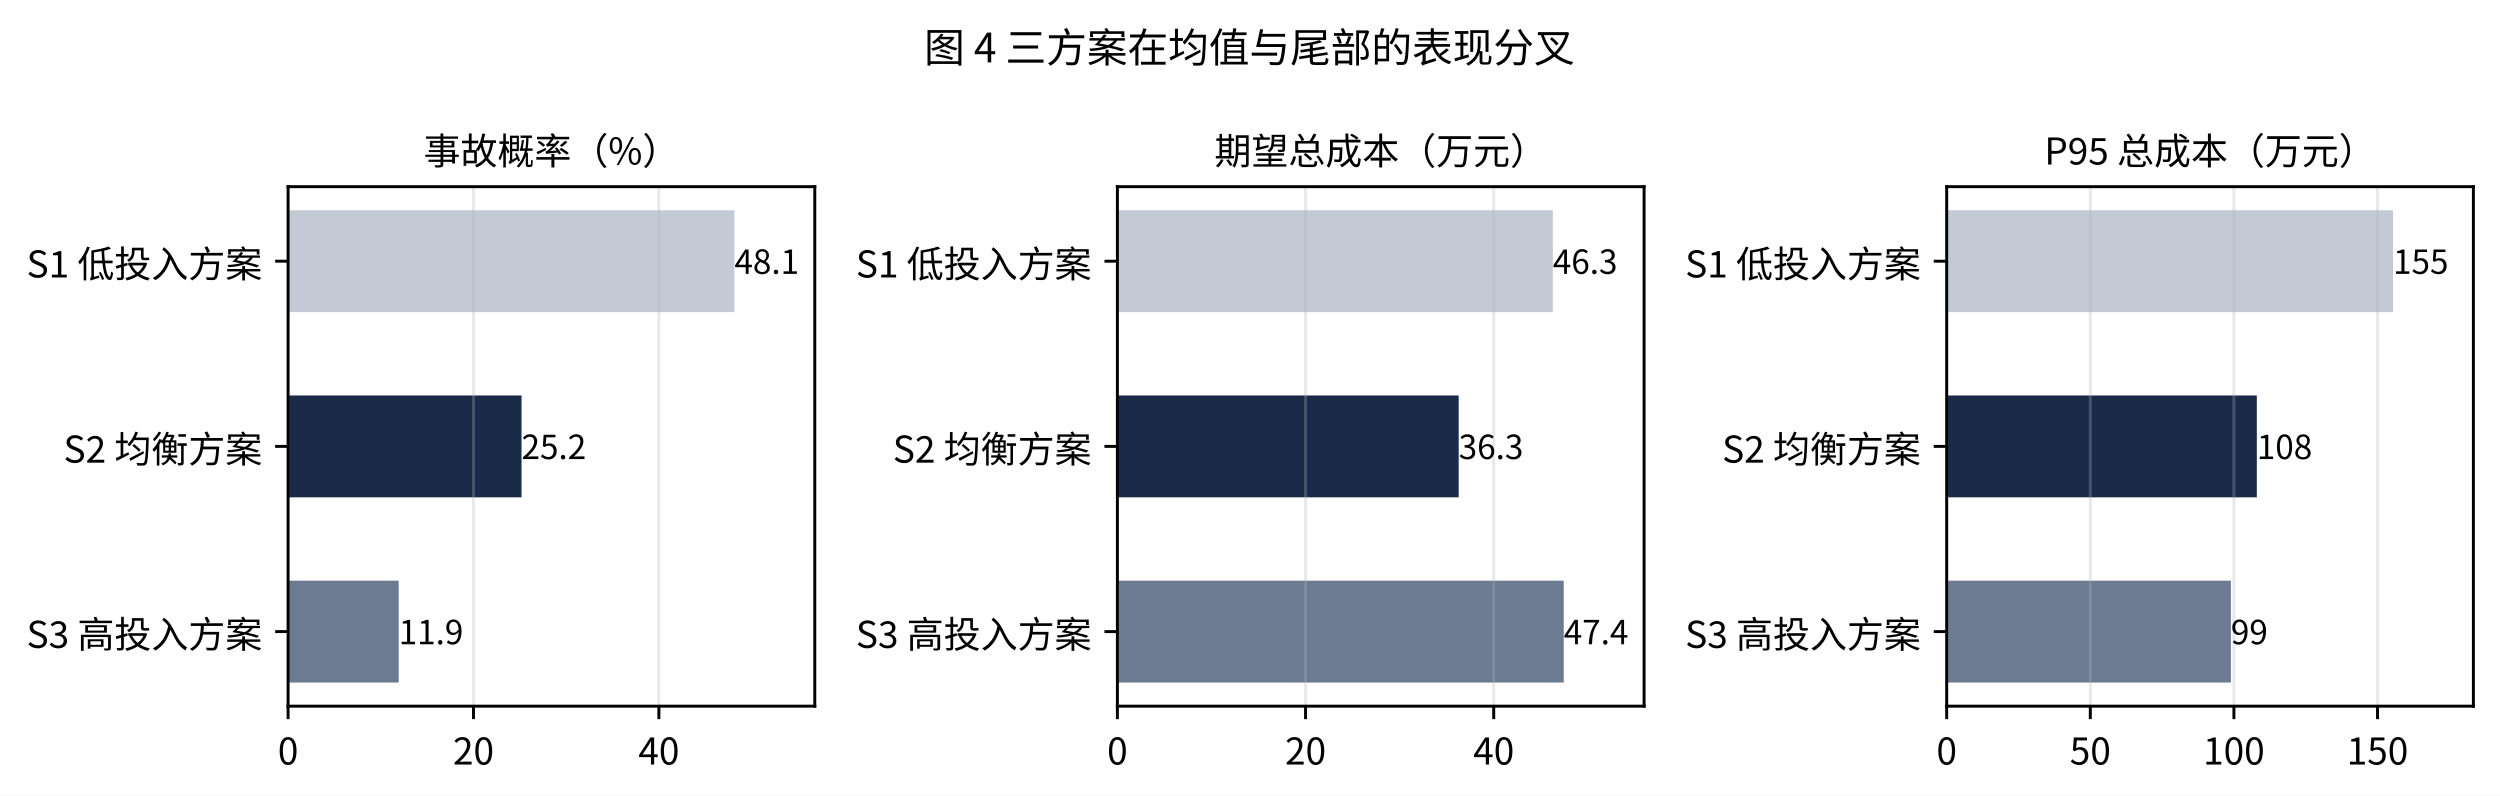
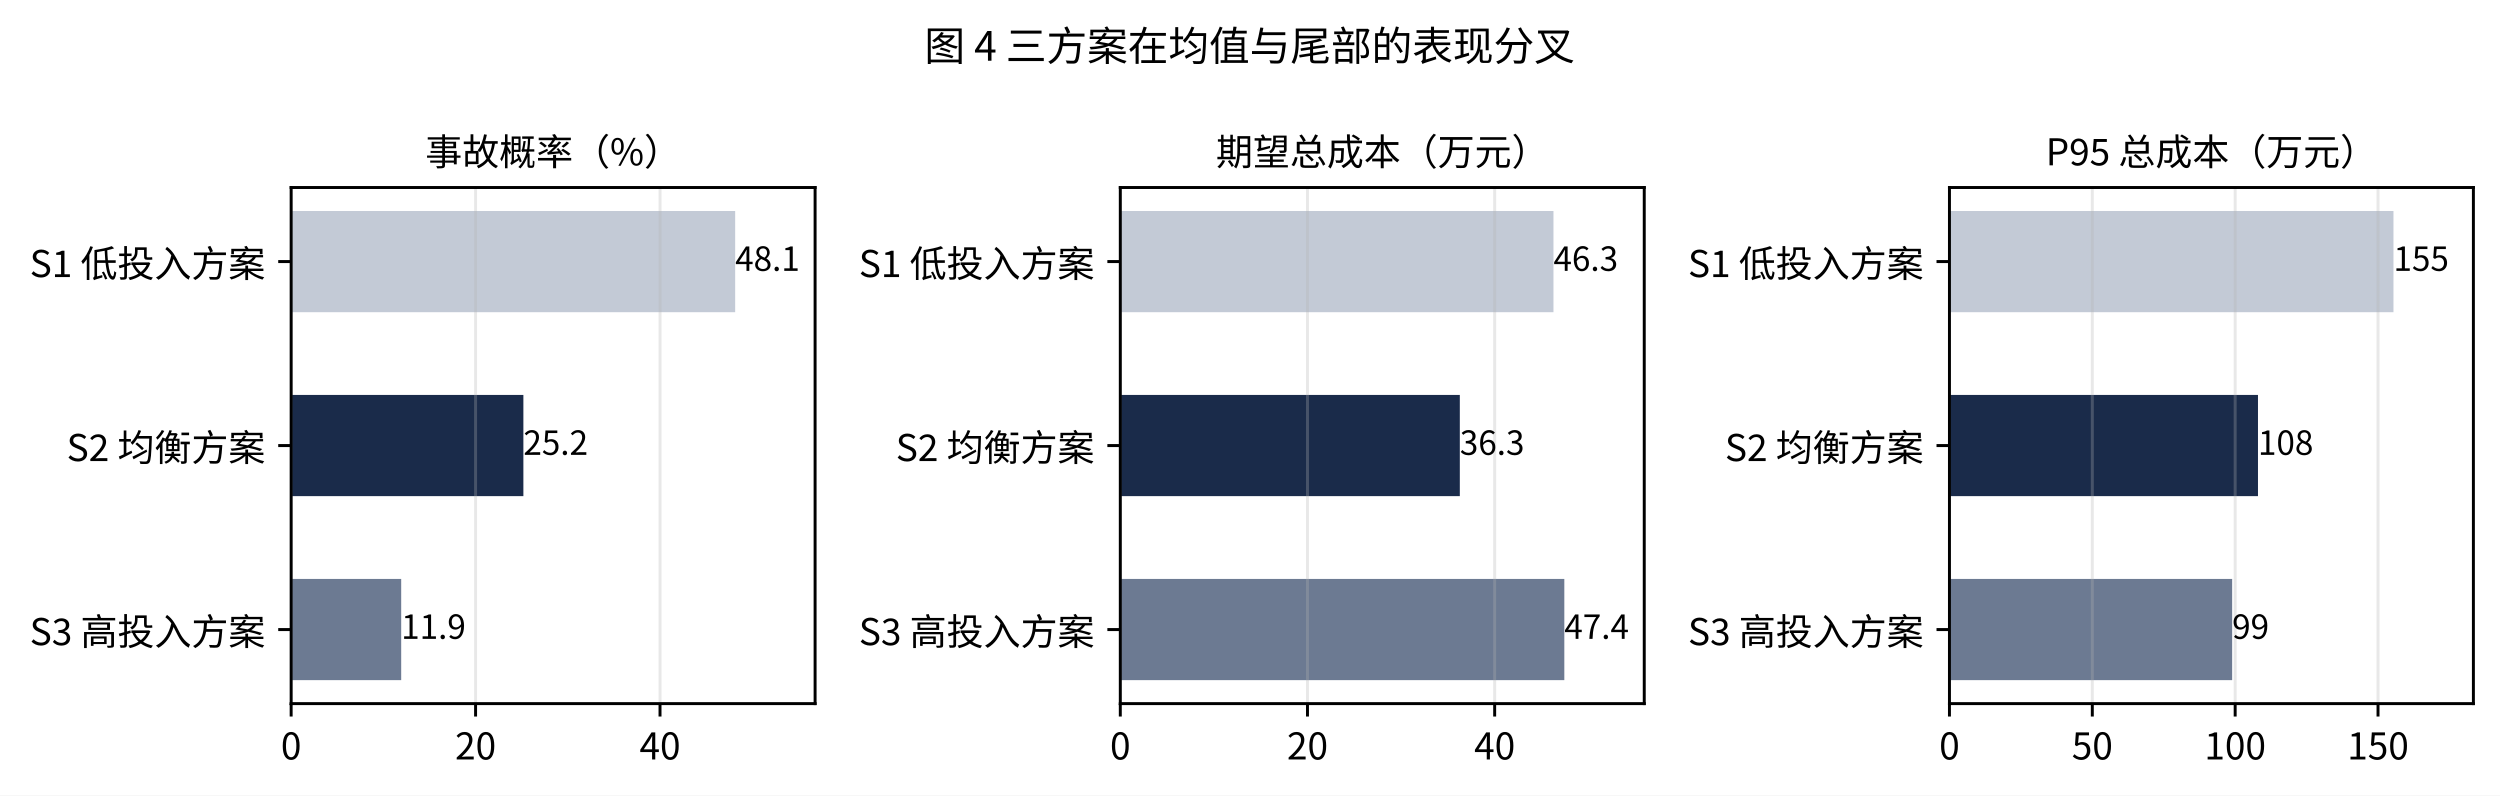
- <svg xmlns="http://www.w3.org/2000/svg" xmlns:xlink="http://www.w3.org/1999/xlink" width="676.47pt" height="215.28pt" viewBox="0 0 676.47 215.28" version="1.1">
+ <svg xmlns="http://www.w3.org/2000/svg" xmlns:xlink="http://www.w3.org/1999/xlink" width="676.595pt" height="215.28pt" viewBox="0 0 676.595 215.28" version="1.1">
  <defs>
    <style type="text/css">*{stroke-linejoin: round; stroke-linecap: butt}</style>
  </defs>
  <g id="figure_1">
    <g id="patch_1">
-       <path d="M 0 215.28  L 676.47 215.28  L 676.47 0  L 0 0  z " style="fill: #ffffff" />
+       <path d="M -0 215.28  L 676.595 215.28  L 676.595 0  L -0 0  z " style="fill: #ffffff" />
    </g>
    <g id="axes_1">
      <g id="patch_2">
-         <path d="M 77.95 191.08  L 220.47 191.08  L 220.47 50.513  L 77.95 50.513  z " style="fill: #ffffff" />
+         <path d="M 78.795 190.426  L 220.595 190.426  L 220.595 50.748  L 78.795 50.748  z " style="fill: #ffffff" />
      </g>
      <g id="patch_3">
-         <path d="M 77.95 56.902  L 198.73 56.902  L 198.73 84.464  L 77.95 84.464  z " clip-path="url(#pe12769db1a)" style="fill: #c3cad6" />
+         <path d="M 78.795 57.097  L 198.965 57.097  L 198.965 84.485  L 78.795 84.485  z " clip-path="url(#p2714776e01)" style="fill: #c3cad6" />
      </g>
      <g id="patch_4">
-         <path d="M 77.95 107.015  L 141.12 107.015  L 141.12 134.577  L 77.95 134.577  z " clip-path="url(#pe12769db1a)" style="fill: #1a2b4a" />
+         <path d="M 78.795 106.893  L 141.646 106.893  L 141.646 134.281  L 78.795 134.281  z " clip-path="url(#p2714776e01)" style="fill: #1a2b4a" />
      </g>
      <g id="patch_5">
-         <path d="M 77.95 157.128  L 107.884 157.128  L 107.884 184.691  L 77.95 184.691  z " clip-path="url(#pe12769db1a)" style="fill: #6c7a92" />
+         <path d="M 78.795 156.689  L 108.578 156.689  L 108.578 184.077  L 78.795 184.077  z " clip-path="url(#p2714776e01)" style="fill: #6c7a92" />
      </g>
      <g id="matplotlib.axis_1">
        <g id="xtick_1">
          <g id="line2d_1">
-             <path d="M 77.95 191.08  L 77.95 50.513  " clip-path="url(#pe12769db1a)" style="fill: none; stroke: #b0b0b0; stroke-opacity: 0.3; stroke-width: 0.8; stroke-linecap: square" />
+             <path d="M 78.795 190.426  L 78.795 50.748  " clip-path="url(#p2714776e01)" style="fill: none; stroke: #b0b0b0; stroke-opacity: 0.3; stroke-width: 0.8; stroke-linecap: square" />
          </g>
          <g id="line2d_2">
            <defs>
-               <path id="m2f2efdfce4" d="M 0 0  L 0 3.5  " style="stroke: #000000; stroke-width: 0.8" />
+               <path id="m52ca1ed276" d="M 0 0  L 0 3.5  " style="stroke: #000000; stroke-width: 0.8" />
            </defs>
            <g>
-               <use xlink:href="#m2f2efdfce4" x="77.95" y="191.08" style="stroke: #000000; stroke-width: 0.8" />
+               <use xlink:href="#m52ca1ed276" x="78.795" y="190.426" style="stroke: #000000; stroke-width: 0.8" />
            </g>
          </g>
          <g id="text_1">
-             <text style="font-size: 10px; font-family: 'Noto Sans CJK SC', 'PingFang SC', 'Microsoft YaHei', 'DejaVu Sans', sans-serif; text-anchor: middle" x="77.95" y="206.88" transform="rotate(-0 77.95 206.88)">0</text>
+             <text style="font-size: 10px; font-family: 'Noto Sans CJK SC', 'PingFang SC', 'Microsoft YaHei', 'DejaVu Sans', sans-serif; text-anchor: middle" x="78.795" y="205.546" transform="rotate(-0 78.79531 205.5458)">0</text>
          </g>
        </g>
        <g id="xtick_2">
          <g id="line2d_3">
-             <path d="M 128.118 191.08  L 128.118 50.513  " clip-path="url(#pe12769db1a)" style="fill: none; stroke: #b0b0b0; stroke-opacity: 0.3; stroke-width: 0.8; stroke-linecap: square" />
+             <path d="M 128.71 190.426  L 128.71 50.748  " clip-path="url(#p2714776e01)" style="fill: none; stroke: #b0b0b0; stroke-opacity: 0.3; stroke-width: 0.8; stroke-linecap: square" />
          </g>
          <g id="line2d_4">
            <g>
-               <use xlink:href="#m2f2efdfce4" x="128.118" y="191.08" style="stroke: #000000; stroke-width: 0.8" />
+               <use xlink:href="#m52ca1ed276" x="128.71" y="190.426" style="stroke: #000000; stroke-width: 0.8" />
            </g>
          </g>
          <g id="text_2">
-             <text style="font-size: 10px; font-family: 'Noto Sans CJK SC', 'PingFang SC', 'Microsoft YaHei', 'DejaVu Sans', sans-serif; text-anchor: middle" x="128.118" y="206.88" transform="rotate(-0 128.1181 206.88)">20</text>
+             <text style="font-size: 10px; font-family: 'Noto Sans CJK SC', 'PingFang SC', 'Microsoft YaHei', 'DejaVu Sans', sans-serif; text-anchor: middle" x="128.71" y="205.546" transform="rotate(-0 128.71 205.5458)">20</text>
          </g>
        </g>
        <g id="xtick_3">
          <g id="line2d_5">
-             <path d="M 178.286 191.08  L 178.286 50.513  " clip-path="url(#pe12769db1a)" style="fill: none; stroke: #b0b0b0; stroke-opacity: 0.3; stroke-width: 0.8; stroke-linecap: square" />
+             <path d="M 178.625 190.426  L 178.625 50.748  " clip-path="url(#p2714776e01)" style="fill: none; stroke: #b0b0b0; stroke-opacity: 0.3; stroke-width: 0.8; stroke-linecap: square" />
          </g>
          <g id="line2d_6">
            <g>
-               <use xlink:href="#m2f2efdfce4" x="178.286" y="191.08" style="stroke: #000000; stroke-width: 0.8" />
+               <use xlink:href="#m52ca1ed276" x="178.625" y="190.426" style="stroke: #000000; stroke-width: 0.8" />
            </g>
          </g>
          <g id="text_3">
-             <text style="font-size: 10px; font-family: 'Noto Sans CJK SC', 'PingFang SC', 'Microsoft YaHei', 'DejaVu Sans', sans-serif; text-anchor: middle" x="178.286" y="206.88" transform="rotate(-0 178.2862 206.88)">40</text>
+             <text style="font-size: 10px; font-family: 'Noto Sans CJK SC', 'PingFang SC', 'Microsoft YaHei', 'DejaVu Sans', sans-serif; text-anchor: middle" x="178.625" y="205.546" transform="rotate(-0 178.6246 205.5458)">40</text>
          </g>
        </g>
      </g>
      <g id="matplotlib.axis_2">
        <g id="ytick_1">
          <g id="line2d_7">
            <defs>
-               <path id="me424859d5b" d="M 0 0  L -3.5 0  " style="stroke: #000000; stroke-width: 0.8" />
+               <path id="m427baf1685" d="M 0 0  L -3.5 0  " style="stroke: #000000; stroke-width: 0.8" />
            </defs>
            <g>
-               <use xlink:href="#me424859d5b" x="77.95" y="70.683" style="stroke: #000000; stroke-width: 0.8" />
+               <use xlink:href="#m427baf1685" x="78.795" y="70.791" style="stroke: #000000; stroke-width: 0.8" />
            </g>
          </g>
          <g id="text_4">
-             <text style="font-size: 10px; font-family: 'Noto Sans CJK SC', 'PingFang SC', 'Microsoft YaHei', 'DejaVu Sans', sans-serif; text-anchor: end" x="70.95" y="75.083" transform="rotate(-0 70.95 75.08306)">S1 低投入方案</text>
+             <text style="font-size: 10px; font-family: 'Noto Sans CJK SC', 'PingFang SC', 'Microsoft YaHei', 'DejaVu Sans', sans-serif; text-anchor: end" x="71.795" y="74.992" transform="rotate(-0 71.79531 74.9922)">S1 低投入方案</text>
          </g>
        </g>
        <g id="ytick_2">
          <g id="line2d_8">
            <g>
-               <use xlink:href="#me424859d5b" x="77.95" y="120.796" style="stroke: #000000; stroke-width: 0.8" />
+               <use xlink:href="#m427baf1685" x="78.795" y="120.587" style="stroke: #000000; stroke-width: 0.8" />
            </g>
          </g>
          <g id="text_5">
-             <text style="font-size: 10px; font-family: 'Noto Sans CJK SC', 'PingFang SC', 'Microsoft YaHei', 'DejaVu Sans', sans-serif; text-anchor: end" x="70.95" y="125.196" transform="rotate(-0 70.95 125.1963)">S2 均衡方案</text>
+             <text style="font-size: 10px; font-family: 'Noto Sans CJK SC', 'PingFang SC', 'Microsoft YaHei', 'DejaVu Sans', sans-serif; text-anchor: end" x="71.795" y="124.788" transform="rotate(-0 71.79531 124.7883)">S2 均衡方案</text>
          </g>
        </g>
        <g id="ytick_3">
          <g id="line2d_9">
            <g>
-               <use xlink:href="#me424859d5b" x="77.95" y="170.909" style="stroke: #000000; stroke-width: 0.8" />
+               <use xlink:href="#m427baf1685" x="78.795" y="170.383" style="stroke: #000000; stroke-width: 0.8" />
            </g>
          </g>
          <g id="text_6">
-             <text style="font-size: 10px; font-family: 'Noto Sans CJK SC', 'PingFang SC', 'Microsoft YaHei', 'DejaVu Sans', sans-serif; text-anchor: end" x="70.95" y="175.309" transform="rotate(-0 70.95 175.3094)">S3 高投入方案</text>
+             <text style="font-size: 10px; font-family: 'Noto Sans CJK SC', 'PingFang SC', 'Microsoft YaHei', 'DejaVu Sans', sans-serif; text-anchor: end" x="71.795" y="174.604" transform="rotate(-0 71.79531 174.6039)">S3 高投入方案</text>
          </g>
        </g>
      </g>
      <g id="patch_6">
-         <path d="M 77.95 191.08  L 77.95 50.513  " style="fill: none; stroke: #000000; stroke-width: 0.8; stroke-linejoin: miter; stroke-linecap: square" />
+         <path d="M 78.795 190.426  L 78.795 50.748  " style="fill: none; stroke: #000000; stroke-width: 0.8; stroke-linejoin: miter; stroke-linecap: square" />
      </g>
      <g id="patch_7">
-         <path d="M 220.47 191.08  L 220.47 50.513  " style="fill: none; stroke: #000000; stroke-width: 0.8; stroke-linejoin: miter; stroke-linecap: square" />
+         <path d="M 220.595 190.426  L 220.595 50.748  " style="fill: none; stroke: #000000; stroke-width: 0.8; stroke-linejoin: miter; stroke-linecap: square" />
      </g>
      <g id="patch_8">
-         <path d="M 77.95 191.08  L 220.47 191.08  " style="fill: none; stroke: #000000; stroke-width: 0.8; stroke-linejoin: miter; stroke-linecap: square" />
+         <path d="M 78.795 190.426  L 220.595 190.426  " style="fill: none; stroke: #000000; stroke-width: 0.8; stroke-linejoin: miter; stroke-linecap: square" />
      </g>
      <g id="patch_9">
-         <path d="M 77.95 50.513  L 220.47 50.513  " style="fill: none; stroke: #000000; stroke-width: 0.8; stroke-linejoin: miter; stroke-linecap: square" />
+         <path d="M 78.795 50.748  L 220.595 50.748  " style="fill: none; stroke: #000000; stroke-width: 0.8; stroke-linejoin: miter; stroke-linecap: square" />
      </g>
      <g id="text_7">
-         <text style="font-size: 9px; font-family: 'Noto Sans CJK SC', 'PingFang SC', 'Microsoft YaHei', 'DejaVu Sans', sans-serif; text-anchor: start" x="198.73" y="74.103" transform="rotate(-0 198.7297 74.10306)"> 48.1</text>
+         <text style="font-size: 9px; font-family: 'Noto Sans CJK SC', 'PingFang SC', 'Microsoft YaHei', 'DejaVu Sans', sans-serif; text-anchor: start" x="198.965" y="73.304" transform="rotate(-0 198.9648 73.30431)"> 48.1</text>
      </g>
      <g id="text_8">
-         <text style="font-size: 9px; font-family: 'Noto Sans CJK SC', 'PingFang SC', 'Microsoft YaHei', 'DejaVu Sans', sans-serif; text-anchor: start" x="141.12" y="124.216" transform="rotate(-0 141.12 124.2163)"> 25.2</text>
+         <text style="font-size: 9px; font-family: 'Noto Sans CJK SC', 'PingFang SC', 'Microsoft YaHei', 'DejaVu Sans', sans-serif; text-anchor: start" x="141.646" y="123.1" transform="rotate(-0 141.6462 123.1004)"> 25.2</text>
      </g>
      <g id="text_9">
-         <text style="font-size: 9px; font-family: 'Noto Sans CJK SC', 'PingFang SC', 'Microsoft YaHei', 'DejaVu Sans', sans-serif; text-anchor: start" x="107.884" y="174.329" transform="rotate(-0 107.8836 174.3294)"> 11.9</text>
+         <text style="font-size: 9px; font-family: 'Noto Sans CJK SC', 'PingFang SC', 'Microsoft YaHei', 'DejaVu Sans', sans-serif; text-anchor: start" x="108.578" y="172.896" transform="rotate(-0 108.5777 172.8965)"> 11.9</text>
      </g>
      <g id="text_10">
-         <text style="font-size: 10px; font-family: 'Noto Sans CJK SC', 'PingFang SC', 'Microsoft YaHei', 'DejaVu Sans', sans-serif; text-anchor: middle" x="149.21" y="44.513" transform="rotate(-0 149.21 44.5125)">事故概率（%）</text>
+         <text style="font-size: 10px; font-family: 'Noto Sans CJK SC', 'PingFang SC', 'Microsoft YaHei', 'DejaVu Sans', sans-serif; text-anchor: middle" x="149.695" y="44.748" transform="rotate(-0 149.6953 44.74771)">事故概率（%）</text>
      </g>
    </g>
    <g id="axes_2">
      <g id="patch_10">
-         <path d="M 302.35 191.08  L 444.87 191.08  L 444.87 50.513  L 302.35 50.513  z " style="fill: #ffffff" />
+         <path d="M 303.195 190.426  L 444.995 190.426  L 444.995 50.748  L 303.195 50.748  z " style="fill: #ffffff" />
      </g>
      <g id="patch_11">
-         <path d="M 302.35 56.902  L 420.176 56.902  L 420.176 84.464  L 302.35 84.464  z " clip-path="url(#pd4f7b6752b)" style="fill: #c3cad6" />
+         <path d="M 303.195 57.097  L 420.426 57.097  L 420.426 84.485  L 303.195 84.485  z " clip-path="url(#p08a831f06c)" style="fill: #c3cad6" />
      </g>
      <g id="patch_12">
-         <path d="M 302.35 107.015  L 394.705 107.015  L 394.705 134.577  L 302.35 134.577  z " clip-path="url(#pd4f7b6752b)" style="fill: #1a2b4a" />
+         <path d="M 303.195 106.893  L 395.083 106.893  L 395.083 134.281  L 303.195 134.281  z " clip-path="url(#p08a831f06c)" style="fill: #1a2b4a" />
      </g>
      <g id="patch_13">
-         <path d="M 302.35 157.128  L 423.13 157.128  L 423.13 184.691  L 302.35 184.691  z " clip-path="url(#pd4f7b6752b)" style="fill: #6c7a92" />
+         <path d="M 303.195 156.689  L 423.365 156.689  L 423.365 184.077  L 303.195 184.077  z " clip-path="url(#p08a831f06c)" style="fill: #6c7a92" />
      </g>
      <g id="matplotlib.axis_3">
        <g id="xtick_4">
          <g id="line2d_10">
-             <path d="M 302.35 191.08  L 302.35 50.513  " clip-path="url(#pd4f7b6752b)" style="fill: none; stroke: #b0b0b0; stroke-opacity: 0.3; stroke-width: 0.8; stroke-linecap: square" />
+             <path d="M 303.195 190.426  L 303.195 50.748  " clip-path="url(#p08a831f06c)" style="fill: none; stroke: #b0b0b0; stroke-opacity: 0.3; stroke-width: 0.8; stroke-linecap: square" />
          </g>
          <g id="line2d_11">
            <g>
-               <use xlink:href="#m2f2efdfce4" x="302.35" y="191.08" style="stroke: #000000; stroke-width: 0.8" />
+               <use xlink:href="#m52ca1ed276" x="303.195" y="190.426" style="stroke: #000000; stroke-width: 0.8" />
            </g>
          </g>
          <g id="text_11">
-             <text style="font-size: 10px; font-family: 'Noto Sans CJK SC', 'PingFang SC', 'Microsoft YaHei', 'DejaVu Sans', sans-serif; text-anchor: middle" x="302.35" y="206.88" transform="rotate(-0 302.35 206.88)">0</text>
+             <text style="font-size: 10px; font-family: 'Noto Sans CJK SC', 'PingFang SC', 'Microsoft YaHei', 'DejaVu Sans', sans-serif; text-anchor: middle" x="303.195" y="205.546" transform="rotate(-0 303.1953 205.5458)">0</text>
          </g>
        </g>
        <g id="xtick_5">
          <g id="line2d_12">
-             <path d="M 353.266 191.08  L 353.266 50.513  " clip-path="url(#pd4f7b6752b)" style="fill: none; stroke: #b0b0b0; stroke-opacity: 0.3; stroke-width: 0.8; stroke-linecap: square" />
+             <path d="M 353.854 190.426  L 353.854 50.748  " clip-path="url(#p08a831f06c)" style="fill: none; stroke: #b0b0b0; stroke-opacity: 0.3; stroke-width: 0.8; stroke-linecap: square" />
          </g>
          <g id="line2d_13">
            <g>
-               <use xlink:href="#m2f2efdfce4" x="353.266" y="191.08" style="stroke: #000000; stroke-width: 0.8" />
+               <use xlink:href="#m52ca1ed276" x="353.854" y="190.426" style="stroke: #000000; stroke-width: 0.8" />
            </g>
          </g>
          <g id="text_12">
-             <text style="font-size: 10px; font-family: 'Noto Sans CJK SC', 'PingFang SC', 'Microsoft YaHei', 'DejaVu Sans', sans-serif; text-anchor: middle" x="353.266" y="206.88" transform="rotate(-0 353.266 206.88)">20</text>
+             <text style="font-size: 10px; font-family: 'Noto Sans CJK SC', 'PingFang SC', 'Microsoft YaHei', 'DejaVu Sans', sans-serif; text-anchor: middle" x="353.854" y="205.546" transform="rotate(-0 353.8541 205.5458)">20</text>
          </g>
        </g>
        <g id="xtick_6">
          <g id="line2d_14">
-             <path d="M 404.182 191.08  L 404.182 50.513  " clip-path="url(#pd4f7b6752b)" style="fill: none; stroke: #b0b0b0; stroke-opacity: 0.3; stroke-width: 0.8; stroke-linecap: square" />
+             <path d="M 404.513 190.426  L 404.513 50.748  " clip-path="url(#p08a831f06c)" style="fill: none; stroke: #b0b0b0; stroke-opacity: 0.3; stroke-width: 0.8; stroke-linecap: square" />
          </g>
          <g id="line2d_15">
            <g>
-               <use xlink:href="#m2f2efdfce4" x="404.182" y="191.08" style="stroke: #000000; stroke-width: 0.8" />
+               <use xlink:href="#m52ca1ed276" x="404.513" y="190.426" style="stroke: #000000; stroke-width: 0.8" />
            </g>
          </g>
          <g id="text_13">
-             <text style="font-size: 10px; font-family: 'Noto Sans CJK SC', 'PingFang SC', 'Microsoft YaHei', 'DejaVu Sans', sans-serif; text-anchor: middle" x="404.182" y="206.88" transform="rotate(-0 404.182 206.88)">40</text>
+             <text style="font-size: 10px; font-family: 'Noto Sans CJK SC', 'PingFang SC', 'Microsoft YaHei', 'DejaVu Sans', sans-serif; text-anchor: middle" x="404.513" y="205.546" transform="rotate(-0 404.5129 205.5458)">40</text>
          </g>
        </g>
      </g>
      <g id="matplotlib.axis_4">
        <g id="ytick_4">
          <g id="line2d_16">
            <g>
-               <use xlink:href="#me424859d5b" x="302.35" y="70.683" style="stroke: #000000; stroke-width: 0.8" />
+               <use xlink:href="#m427baf1685" x="303.195" y="70.791" style="stroke: #000000; stroke-width: 0.8" />
            </g>
          </g>
          <g id="text_14">
-             <text style="font-size: 10px; font-family: 'Noto Sans CJK SC', 'PingFang SC', 'Microsoft YaHei', 'DejaVu Sans', sans-serif; text-anchor: end" x="295.35" y="75.083" transform="rotate(-0 295.35 75.08306)">S1 低投入方案</text>
+             <text style="font-size: 10px; font-family: 'Noto Sans CJK SC', 'PingFang SC', 'Microsoft YaHei', 'DejaVu Sans', sans-serif; text-anchor: end" x="296.195" y="74.992" transform="rotate(-0 296.1953 74.9922)">S1 低投入方案</text>
          </g>
        </g>
        <g id="ytick_5">
          <g id="line2d_17">
            <g>
-               <use xlink:href="#me424859d5b" x="302.35" y="120.796" style="stroke: #000000; stroke-width: 0.8" />
+               <use xlink:href="#m427baf1685" x="303.195" y="120.587" style="stroke: #000000; stroke-width: 0.8" />
            </g>
          </g>
          <g id="text_15">
-             <text style="font-size: 10px; font-family: 'Noto Sans CJK SC', 'PingFang SC', 'Microsoft YaHei', 'DejaVu Sans', sans-serif; text-anchor: end" x="295.35" y="125.196" transform="rotate(-0 295.35 125.1963)">S2 均衡方案</text>
+             <text style="font-size: 10px; font-family: 'Noto Sans CJK SC', 'PingFang SC', 'Microsoft YaHei', 'DejaVu Sans', sans-serif; text-anchor: end" x="296.195" y="124.788" transform="rotate(-0 296.1953 124.7883)">S2 均衡方案</text>
          </g>
        </g>
        <g id="ytick_6">
          <g id="line2d_18">
            <g>
-               <use xlink:href="#me424859d5b" x="302.35" y="170.909" style="stroke: #000000; stroke-width: 0.8" />
+               <use xlink:href="#m427baf1685" x="303.195" y="170.383" style="stroke: #000000; stroke-width: 0.8" />
            </g>
          </g>
          <g id="text_16">
-             <text style="font-size: 10px; font-family: 'Noto Sans CJK SC', 'PingFang SC', 'Microsoft YaHei', 'DejaVu Sans', sans-serif; text-anchor: end" x="295.35" y="175.309" transform="rotate(-0 295.35 175.3094)">S3 高投入方案</text>
+             <text style="font-size: 10px; font-family: 'Noto Sans CJK SC', 'PingFang SC', 'Microsoft YaHei', 'DejaVu Sans', sans-serif; text-anchor: end" x="296.195" y="174.604" transform="rotate(-0 296.1953 174.6039)">S3 高投入方案</text>
          </g>
        </g>
      </g>
      <g id="patch_14">
-         <path d="M 302.35 191.08  L 302.35 50.513  " style="fill: none; stroke: #000000; stroke-width: 0.8; stroke-linejoin: miter; stroke-linecap: square" />
+         <path d="M 303.195 190.426  L 303.195 50.748  " style="fill: none; stroke: #000000; stroke-width: 0.8; stroke-linejoin: miter; stroke-linecap: square" />
      </g>
      <g id="patch_15">
-         <path d="M 444.87 191.08  L 444.87 50.513  " style="fill: none; stroke: #000000; stroke-width: 0.8; stroke-linejoin: miter; stroke-linecap: square" />
+         <path d="M 444.995 190.426  L 444.995 50.748  " style="fill: none; stroke: #000000; stroke-width: 0.8; stroke-linejoin: miter; stroke-linecap: square" />
      </g>
      <g id="patch_16">
-         <path d="M 302.35 191.08  L 444.87 191.08  " style="fill: none; stroke: #000000; stroke-width: 0.8; stroke-linejoin: miter; stroke-linecap: square" />
+         <path d="M 303.195 190.426  L 444.995 190.426  " style="fill: none; stroke: #000000; stroke-width: 0.8; stroke-linejoin: miter; stroke-linecap: square" />
      </g>
      <g id="patch_17">
-         <path d="M 302.35 50.513  L 444.87 50.513  " style="fill: none; stroke: #000000; stroke-width: 0.8; stroke-linejoin: miter; stroke-linecap: square" />
+         <path d="M 303.195 50.748  L 444.995 50.748  " style="fill: none; stroke: #000000; stroke-width: 0.8; stroke-linejoin: miter; stroke-linecap: square" />
      </g>
      <g id="text_17">
-         <text style="font-size: 9px; font-family: 'Noto Sans CJK SC', 'PingFang SC', 'Microsoft YaHei', 'DejaVu Sans', sans-serif; text-anchor: start" x="420.176" y="74.103" transform="rotate(-0 420.1764 74.10306)"> 46.3</text>
+         <text style="font-size: 9px; font-family: 'Noto Sans CJK SC', 'PingFang SC', 'Microsoft YaHei', 'DejaVu Sans', sans-serif; text-anchor: start" x="420.426" y="73.304" transform="rotate(-0 420.4265 73.30431)"> 46.3</text>
      </g>
      <g id="text_18">
-         <text style="font-size: 9px; font-family: 'Noto Sans CJK SC', 'PingFang SC', 'Microsoft YaHei', 'DejaVu Sans', sans-serif; text-anchor: start" x="394.705" y="124.216" transform="rotate(-0 394.7045 124.2163)"> 36.3</text>
+         <text style="font-size: 9px; font-family: 'Noto Sans CJK SC', 'PingFang SC', 'Microsoft YaHei', 'DejaVu Sans', sans-serif; text-anchor: start" x="395.083" y="123.1" transform="rotate(-0 395.0833 123.1004)"> 36.3</text>
      </g>
      <g id="text_19">
-         <text style="font-size: 9px; font-family: 'Noto Sans CJK SC', 'PingFang SC', 'Microsoft YaHei', 'DejaVu Sans', sans-serif; text-anchor: start" x="423.13" y="174.329" transform="rotate(-0 423.1297 174.3294)"> 47.4</text>
+         <text style="font-size: 9px; font-family: 'Noto Sans CJK SC', 'PingFang SC', 'Microsoft YaHei', 'DejaVu Sans', sans-serif; text-anchor: start" x="423.365" y="172.896" transform="rotate(-0 423.3648 172.8965)"> 47.4</text>
      </g>
      <g id="text_20">
-         <text style="font-size: 10px; font-family: 'Noto Sans CJK SC', 'PingFang SC', 'Microsoft YaHei', 'DejaVu Sans', sans-serif; text-anchor: middle" x="373.61" y="44.513" transform="rotate(-0 373.61 44.5125)">期望总成本（万元）</text>
+         <text style="font-size: 10px; font-family: 'Noto Sans CJK SC', 'PingFang SC', 'Microsoft YaHei', 'DejaVu Sans', sans-serif; text-anchor: middle" x="374.095" y="44.748" transform="rotate(-0 374.0953 44.74771)">期望总成本（万元）</text>
      </g>
    </g>
    <g id="axes_3">
      <g id="patch_18">
-         <path d="M 526.75 191.08  L 669.27 191.08  L 669.27 50.513  L 526.75 50.513  z " style="fill: #ffffff" />
+         <path d="M 527.595 190.426  L 669.395 190.426  L 669.395 50.748  L 527.595 50.748  z " style="fill: #ffffff" />
      </g>
      <g id="patch_19">
-         <path d="M 526.75 56.902  L 647.53 56.902  L 647.53 84.464  L 526.75 84.464  z " clip-path="url(#pf55af6b581)" style="fill: #c3cad6" />
+         <path d="M 527.595 57.097  L 647.765 57.097  L 647.765 84.485  L 527.595 84.485  z " clip-path="url(#pacb4e28989)" style="fill: #c3cad6" />
      </g>
      <g id="patch_20">
-         <path d="M 526.75 107.015  L 610.673 107.015  L 610.673 134.577  L 526.75 134.577  z " clip-path="url(#pf55af6b581)" style="fill: #1a2b4a" />
+         <path d="M 527.595 106.893  L 611.095 106.893  L 611.095 134.281  L 527.595 134.281  z " clip-path="url(#pacb4e28989)" style="fill: #1a2b4a" />
      </g>
      <g id="patch_21">
-         <path d="M 526.75 157.128  L 603.649 157.128  L 603.649 184.691  L 526.75 184.691  z " clip-path="url(#pf55af6b581)" style="fill: #6c7a92" />
+         <path d="M 527.595 156.689  L 604.106 156.689  L 604.106 184.077  L 527.595 184.077  z " clip-path="url(#pacb4e28989)" style="fill: #6c7a92" />
      </g>
      <g id="matplotlib.axis_5">
        <g id="xtick_7">
          <g id="line2d_19">
-             <path d="M 526.75 191.08  L 526.75 50.513  " clip-path="url(#pf55af6b581)" style="fill: none; stroke: #b0b0b0; stroke-opacity: 0.3; stroke-width: 0.8; stroke-linecap: square" />
+             <path d="M 527.595 190.426  L 527.595 50.748  " clip-path="url(#pacb4e28989)" style="fill: none; stroke: #b0b0b0; stroke-opacity: 0.3; stroke-width: 0.8; stroke-linecap: square" />
          </g>
          <g id="line2d_20">
            <g>
-               <use xlink:href="#m2f2efdfce4" x="526.75" y="191.08" style="stroke: #000000; stroke-width: 0.8" />
+               <use xlink:href="#m52ca1ed276" x="527.595" y="190.426" style="stroke: #000000; stroke-width: 0.8" />
            </g>
          </g>
          <g id="text_21">
-             <text style="font-size: 10px; font-family: 'Noto Sans CJK SC', 'PingFang SC', 'Microsoft YaHei', 'DejaVu Sans', sans-serif; text-anchor: middle" x="526.75" y="206.88" transform="rotate(-0 526.75 206.88)">0</text>
+             <text style="font-size: 10px; font-family: 'Noto Sans CJK SC', 'PingFang SC', 'Microsoft YaHei', 'DejaVu Sans', sans-serif; text-anchor: middle" x="527.595" y="205.546" transform="rotate(-0 527.5953 205.5458)">0</text>
          </g>
        </g>
        <g id="xtick_8">
          <g id="line2d_21">
-             <path d="M 565.609 191.08  L 565.609 50.513  " clip-path="url(#pf55af6b581)" style="fill: none; stroke: #b0b0b0; stroke-opacity: 0.3; stroke-width: 0.8; stroke-linecap: square" />
+             <path d="M 566.258 190.426  L 566.258 50.748  " clip-path="url(#pacb4e28989)" style="fill: none; stroke: #b0b0b0; stroke-opacity: 0.3; stroke-width: 0.8; stroke-linecap: square" />
          </g>
          <g id="line2d_22">
            <g>
-               <use xlink:href="#m2f2efdfce4" x="565.609" y="191.08" style="stroke: #000000; stroke-width: 0.8" />
+               <use xlink:href="#m52ca1ed276" x="566.258" y="190.426" style="stroke: #000000; stroke-width: 0.8" />
            </g>
          </g>
          <g id="text_22">
-             <text style="font-size: 10px; font-family: 'Noto Sans CJK SC', 'PingFang SC', 'Microsoft YaHei', 'DejaVu Sans', sans-serif; text-anchor: middle" x="565.609" y="206.88" transform="rotate(-0 565.6087 206.88)">50</text>
+             <text style="font-size: 10px; font-family: 'Noto Sans CJK SC', 'PingFang SC', 'Microsoft YaHei', 'DejaVu Sans', sans-serif; text-anchor: middle" x="566.258" y="205.546" transform="rotate(-0 566.2577 205.5458)">50</text>
          </g>
        </g>
        <g id="xtick_9">
          <g id="line2d_23">
-             <path d="M 604.467 191.08  L 604.467 50.513  " clip-path="url(#pf55af6b581)" style="fill: none; stroke: #b0b0b0; stroke-opacity: 0.3; stroke-width: 0.8; stroke-linecap: square" />
+             <path d="M 604.92 190.426  L 604.92 50.748  " clip-path="url(#pacb4e28989)" style="fill: none; stroke: #b0b0b0; stroke-opacity: 0.3; stroke-width: 0.8; stroke-linecap: square" />
          </g>
          <g id="line2d_24">
            <g>
-               <use xlink:href="#m2f2efdfce4" x="604.467" y="191.08" style="stroke: #000000; stroke-width: 0.8" />
+               <use xlink:href="#m52ca1ed276" x="604.92" y="190.426" style="stroke: #000000; stroke-width: 0.8" />
            </g>
          </g>
          <g id="text_23">
-             <text style="font-size: 10px; font-family: 'Noto Sans CJK SC', 'PingFang SC', 'Microsoft YaHei', 'DejaVu Sans', sans-serif; text-anchor: middle" x="604.467" y="206.88" transform="rotate(-0 604.4673 206.88)">100</text>
+             <text style="font-size: 10px; font-family: 'Noto Sans CJK SC', 'PingFang SC', 'Microsoft YaHei', 'DejaVu Sans', sans-serif; text-anchor: middle" x="604.92" y="205.546" transform="rotate(-0 604.92 205.5458)">100</text>
          </g>
        </g>
        <g id="xtick_10">
          <g id="line2d_25">
-             <path d="M 643.326 191.08  L 643.326 50.513  " clip-path="url(#pf55af6b581)" style="fill: none; stroke: #b0b0b0; stroke-opacity: 0.3; stroke-width: 0.8; stroke-linecap: square" />
+             <path d="M 643.582 190.426  L 643.582 50.748  " clip-path="url(#pacb4e28989)" style="fill: none; stroke: #b0b0b0; stroke-opacity: 0.3; stroke-width: 0.8; stroke-linecap: square" />
          </g>
          <g id="line2d_26">
            <g>
-               <use xlink:href="#m2f2efdfce4" x="643.326" y="191.08" style="stroke: #000000; stroke-width: 0.8" />
+               <use xlink:href="#m52ca1ed276" x="643.582" y="190.426" style="stroke: #000000; stroke-width: 0.8" />
            </g>
          </g>
          <g id="text_24">
-             <text style="font-size: 10px; font-family: 'Noto Sans CJK SC', 'PingFang SC', 'Microsoft YaHei', 'DejaVu Sans', sans-serif; text-anchor: middle" x="643.326" y="206.88" transform="rotate(-0 643.326 206.88)">150</text>
+             <text style="font-size: 10px; font-family: 'Noto Sans CJK SC', 'PingFang SC', 'Microsoft YaHei', 'DejaVu Sans', sans-serif; text-anchor: middle" x="643.582" y="205.546" transform="rotate(-0 643.5824 205.5458)">150</text>
          </g>
        </g>
      </g>
      <g id="matplotlib.axis_6">
        <g id="ytick_7">
          <g id="line2d_27">
            <g>
-               <use xlink:href="#me424859d5b" x="526.75" y="70.683" style="stroke: #000000; stroke-width: 0.8" />
+               <use xlink:href="#m427baf1685" x="527.595" y="70.791" style="stroke: #000000; stroke-width: 0.8" />
            </g>
          </g>
          <g id="text_25">
-             <text style="font-size: 10px; font-family: 'Noto Sans CJK SC', 'PingFang SC', 'Microsoft YaHei', 'DejaVu Sans', sans-serif; text-anchor: end" x="519.75" y="75.083" transform="rotate(-0 519.75 75.08306)">S1 低投入方案</text>
+             <text style="font-size: 10px; font-family: 'Noto Sans CJK SC', 'PingFang SC', 'Microsoft YaHei', 'DejaVu Sans', sans-serif; text-anchor: end" x="520.595" y="74.992" transform="rotate(-0 520.5953 74.9922)">S1 低投入方案</text>
          </g>
        </g>
        <g id="ytick_8">
          <g id="line2d_28">
            <g>
-               <use xlink:href="#me424859d5b" x="526.75" y="120.796" style="stroke: #000000; stroke-width: 0.8" />
+               <use xlink:href="#m427baf1685" x="527.595" y="120.587" style="stroke: #000000; stroke-width: 0.8" />
            </g>
          </g>
          <g id="text_26">
-             <text style="font-size: 10px; font-family: 'Noto Sans CJK SC', 'PingFang SC', 'Microsoft YaHei', 'DejaVu Sans', sans-serif; text-anchor: end" x="519.75" y="125.196" transform="rotate(-0 519.75 125.1963)">S2 均衡方案</text>
+             <text style="font-size: 10px; font-family: 'Noto Sans CJK SC', 'PingFang SC', 'Microsoft YaHei', 'DejaVu Sans', sans-serif; text-anchor: end" x="520.595" y="124.788" transform="rotate(-0 520.5953 124.7883)">S2 均衡方案</text>
          </g>
        </g>
        <g id="ytick_9">
          <g id="line2d_29">
            <g>
-               <use xlink:href="#me424859d5b" x="526.75" y="170.909" style="stroke: #000000; stroke-width: 0.8" />
+               <use xlink:href="#m427baf1685" x="527.595" y="170.383" style="stroke: #000000; stroke-width: 0.8" />
            </g>
          </g>
          <g id="text_27">
-             <text style="font-size: 10px; font-family: 'Noto Sans CJK SC', 'PingFang SC', 'Microsoft YaHei', 'DejaVu Sans', sans-serif; text-anchor: end" x="519.75" y="175.309" transform="rotate(-0 519.75 175.3094)">S3 高投入方案</text>
+             <text style="font-size: 10px; font-family: 'Noto Sans CJK SC', 'PingFang SC', 'Microsoft YaHei', 'DejaVu Sans', sans-serif; text-anchor: end" x="520.595" y="174.604" transform="rotate(-0 520.5953 174.6039)">S3 高投入方案</text>
          </g>
        </g>
      </g>
      <g id="patch_22">
-         <path d="M 526.75 191.08  L 526.75 50.513  " style="fill: none; stroke: #000000; stroke-width: 0.8; stroke-linejoin: miter; stroke-linecap: square" />
+         <path d="M 527.595 190.426  L 527.595 50.748  " style="fill: none; stroke: #000000; stroke-width: 0.8; stroke-linejoin: miter; stroke-linecap: square" />
      </g>
      <g id="patch_23">
-         <path d="M 669.27 191.08  L 669.27 50.513  " style="fill: none; stroke: #000000; stroke-width: 0.8; stroke-linejoin: miter; stroke-linecap: square" />
+         <path d="M 669.395 190.426  L 669.395 50.748  " style="fill: none; stroke: #000000; stroke-width: 0.8; stroke-linejoin: miter; stroke-linecap: square" />
      </g>
      <g id="patch_24">
-         <path d="M 526.75 191.08  L 669.27 191.08  " style="fill: none; stroke: #000000; stroke-width: 0.8; stroke-linejoin: miter; stroke-linecap: square" />
+         <path d="M 527.595 190.426  L 669.395 190.426  " style="fill: none; stroke: #000000; stroke-width: 0.8; stroke-linejoin: miter; stroke-linecap: square" />
      </g>
      <g id="patch_25">
-         <path d="M 526.75 50.513  L 669.27 50.513  " style="fill: none; stroke: #000000; stroke-width: 0.8; stroke-linejoin: miter; stroke-linecap: square" />
+         <path d="M 527.595 50.748  L 669.395 50.748  " style="fill: none; stroke: #000000; stroke-width: 0.8; stroke-linejoin: miter; stroke-linecap: square" />
      </g>
      <g id="text_28">
-         <text style="font-size: 9px; font-family: 'Noto Sans CJK SC', 'PingFang SC', 'Microsoft YaHei', 'DejaVu Sans', sans-serif; text-anchor: start" x="647.53" y="74.103" transform="rotate(-0 647.5297 74.10306)"> 155</text>
+         <text style="font-size: 9px; font-family: 'Noto Sans CJK SC', 'PingFang SC', 'Microsoft YaHei', 'DejaVu Sans', sans-serif; text-anchor: start" x="647.765" y="73.304" transform="rotate(-0 647.7648 73.30431)"> 155</text>
      </g>
      <g id="text_29">
-         <text style="font-size: 9px; font-family: 'Noto Sans CJK SC', 'PingFang SC', 'Microsoft YaHei', 'DejaVu Sans', sans-serif; text-anchor: start" x="610.673" y="124.216" transform="rotate(-0 610.6733 124.2163)"> 108</text>
+         <text style="font-size: 9px; font-family: 'Noto Sans CJK SC', 'PingFang SC', 'Microsoft YaHei', 'DejaVu Sans', sans-serif; text-anchor: start" x="611.095" y="123.1" transform="rotate(-0 611.0947 123.1004)"> 108</text>
      </g>
      <g id="text_30">
-         <text style="font-size: 9px; font-family: 'Noto Sans CJK SC', 'PingFang SC', 'Microsoft YaHei', 'DejaVu Sans', sans-serif; text-anchor: start" x="603.649" y="174.329" transform="rotate(-0 603.6494 174.3294)"> 99</text>
+         <text style="font-size: 9px; font-family: 'Noto Sans CJK SC', 'PingFang SC', 'Microsoft YaHei', 'DejaVu Sans', sans-serif; text-anchor: start" x="604.106" y="172.896" transform="rotate(-0 604.1062 172.8965)"> 99</text>
      </g>
      <g id="text_31">
-         <text style="font-size: 10px; font-family: 'Noto Sans CJK SC', 'PingFang SC', 'Microsoft YaHei', 'DejaVu Sans', sans-serif; text-anchor: middle" x="598.01" y="44.513" transform="rotate(-0 598.01 44.5125)">P95 总成本（万元）</text>
+         <text style="font-size: 10px; font-family: 'Noto Sans CJK SC', 'PingFang SC', 'Microsoft YaHei', 'DejaVu Sans', sans-serif; text-anchor: middle" x="598.495" y="44.748" transform="rotate(-0 598.4953 44.74771)">P95 总成本（万元）</text>
      </g>
    </g>
    <g id="text_32">
-       <text style="font-size: 11px; font-family: 'Noto Sans CJK SC', 'PingFang SC', 'Microsoft YaHei', 'DejaVu Sans', sans-serif; text-anchor: middle" x="338.07" y="16.88" transform="rotate(-0 338.07 16.88)">图 4  三方案在均值与尾部的表现分叉</text>
+       <text style="font-size: 11px; font-family: 'Noto Sans CJK SC', 'PingFang SC', 'Microsoft YaHei', 'DejaVu Sans', sans-serif; text-anchor: middle" x="338.195" y="16.443" transform="rotate(-0 338.1953 16.44344)">图 4  三方案在均值与尾部的表现分叉</text>
    </g>
  </g>
  <defs>
-     <clipPath id="pe12769db1a">
-       <rect x="77.95" y="50.513" width="142.52" height="140.567" />
+     <clipPath id="p2714776e01">
+       <rect x="78.795" y="50.748" width="141.8" height="139.678" />
    </clipPath>
-     <clipPath id="pd4f7b6752b">
-       <rect x="302.35" y="50.513" width="142.52" height="140.567" />
+     <clipPath id="p08a831f06c">
+       <rect x="303.195" y="50.748" width="141.8" height="139.678" />
    </clipPath>
-     <clipPath id="pf55af6b581">
-       <rect x="526.75" y="50.513" width="142.52" height="140.567" />
+     <clipPath id="pacb4e28989">
+       <rect x="527.595" y="50.748" width="141.8" height="139.678" />
    </clipPath>
  </defs>
</svg>
